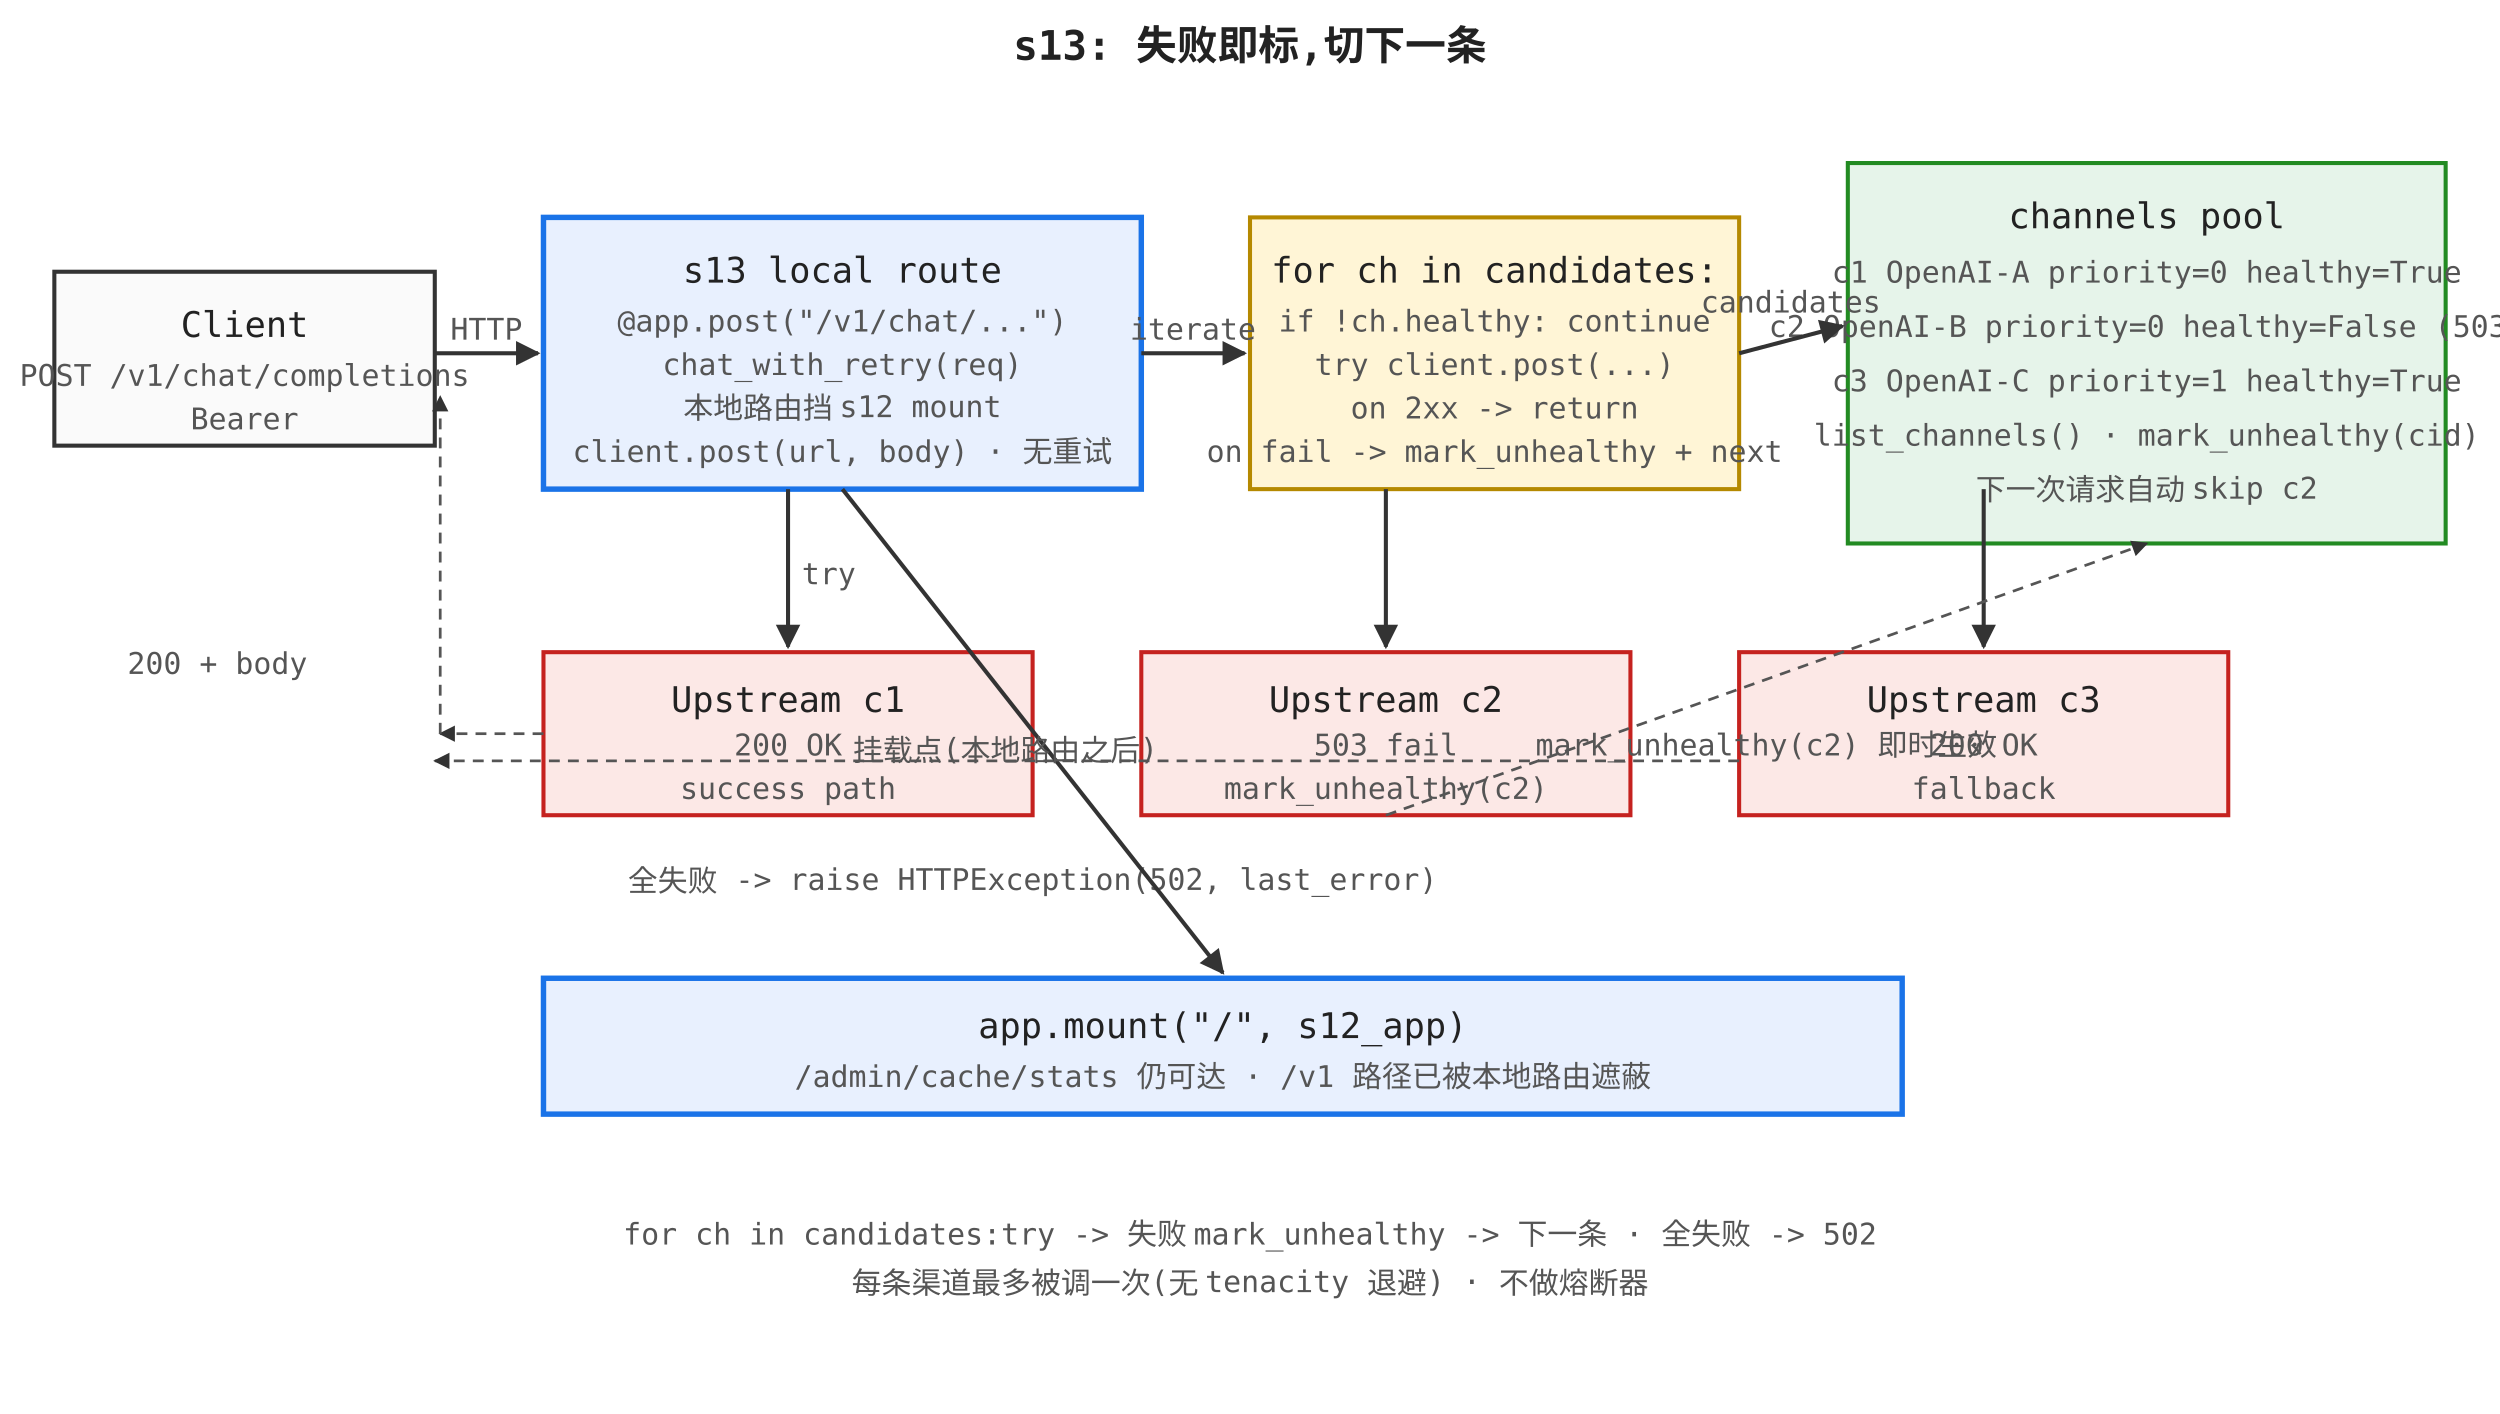
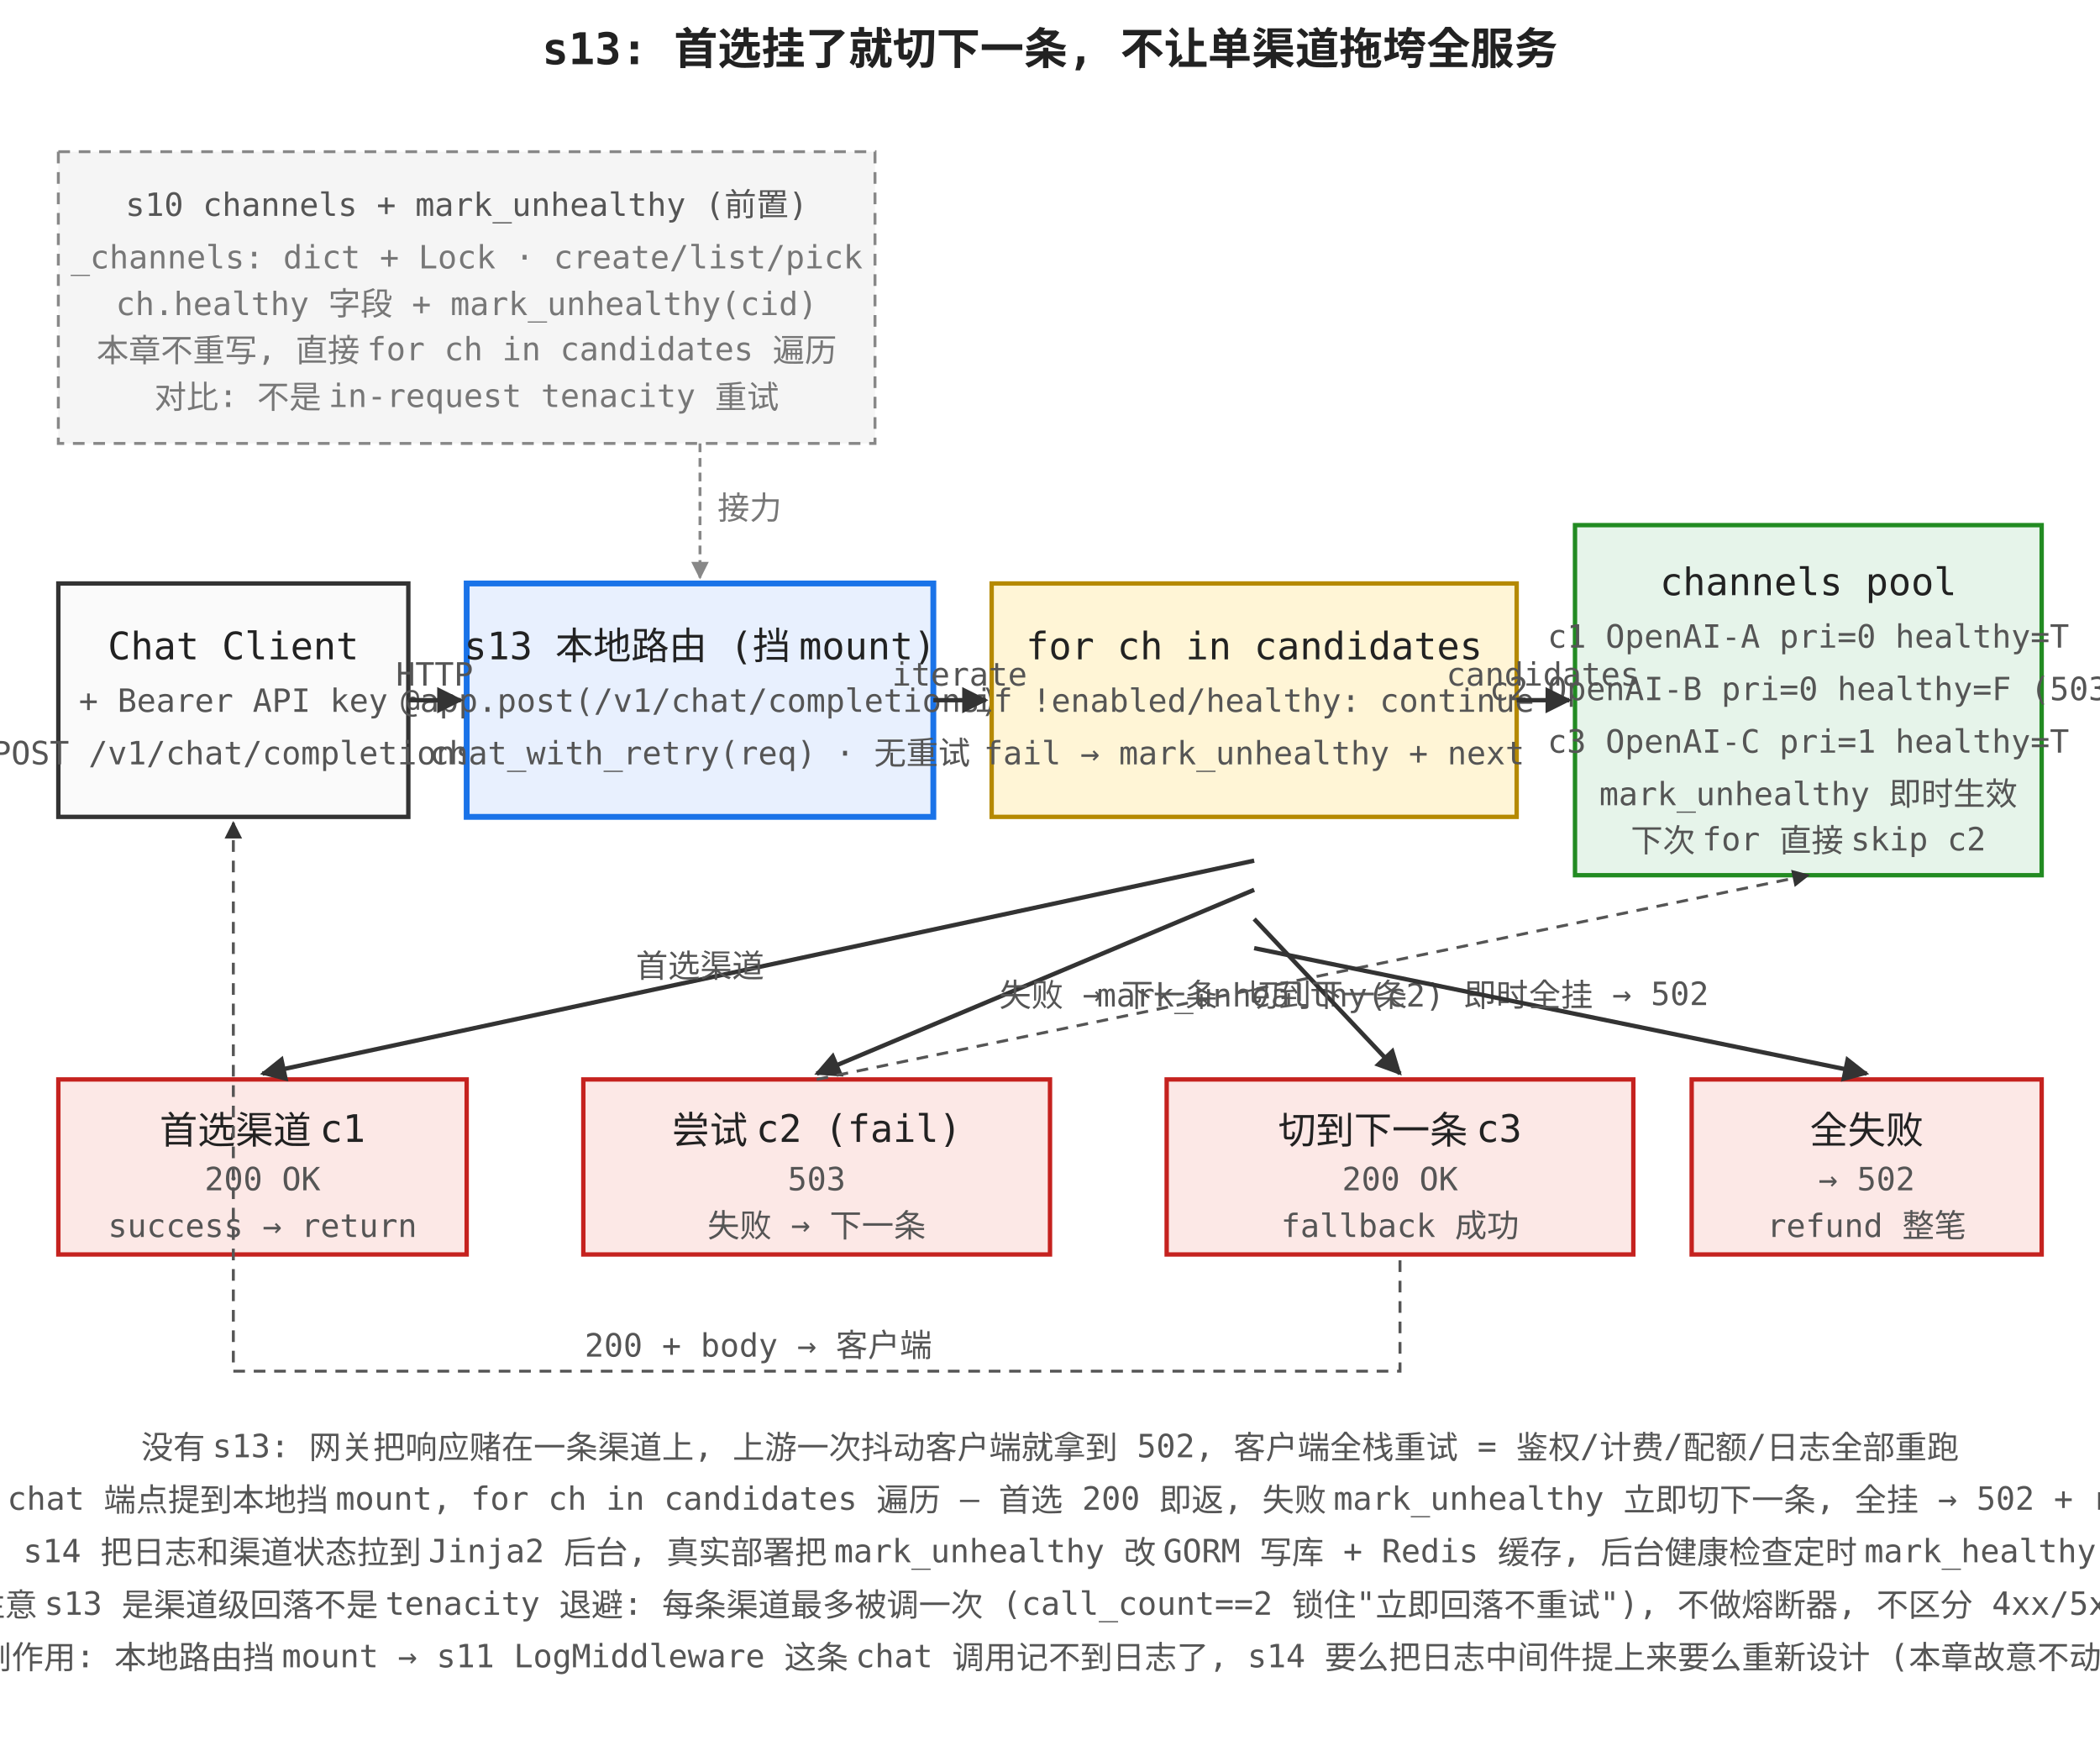
- <svg xmlns="http://www.w3.org/2000/svg" viewBox="0 0 920 520" font-family="monospace">
+ <svg xmlns="http://www.w3.org/2000/svg" viewBox="0 0 720 600" font-family="monospace">
  <style>
    .client     { fill: #fafafa; stroke: #333;    stroke-width: 1.5; }
    .gateway    { fill: #e8f0fe; stroke: #1a73e8; stroke-width: 2;   }
    .middleware { fill: #fff5d6; stroke: #b58900; stroke-width: 1.5; }
    .storage    { fill: #e6f4ea; stroke: #228b22; stroke-width: 1.5; }
    .upstream   { fill: #fce8e6; stroke: #c5221f; stroke-width: 1.5; }
+     .reference  { fill: #f5f5f5; stroke: #888;    stroke-width: 1; stroke-dasharray: 4 3; }
    .title      { font-size: 15px; font-weight: bold; fill: #222; }
    .label      { font-size: 13px; fill: #222; }
    .small      { font-size: 11px; fill: #555; }
+     .refsmall   { font-size: 11px; fill: #777; }
    .arrow      { stroke: #333; stroke-width: 1.5; fill: none; marker-end: url(#arrow); }
    .arrowR     { stroke: #555; stroke-width: 1;   fill: none; marker-end: url(#arrow); stroke-dasharray: 4 3; }
+     .arrowRef   { stroke: #888; stroke-width: 1;   fill: none; marker-end: url(#arrowRef); stroke-dasharray: 3 2; }
  </style>
  <defs>
    <marker id="arrow" viewBox="0 0 10 10" refX="9" refY="5" markerWidth="6" markerHeight="6" orient="auto">
      <path d="M0,0 L10,5 L0,10 z" fill="#333" />
    </marker>
+     <marker id="arrowRef" viewBox="0 0 10 10" refX="9" refY="5" markerWidth="6" markerHeight="6" orient="auto">
+       <path d="M0,0 L10,5 L0,10 z" fill="#888" />
+     </marker>
  </defs>
-   <text x="460" y="22" text-anchor="middle" class="title">s13: 失败即标,切下一条</text>
-   <rect class="client" x="20" y="100" width="140" height="64" />
-   <text x="90" y="124" text-anchor="middle" class="label">Client</text>
-   <text x="90" y="142" text-anchor="middle" class="small">POST /v1/chat/completions</text>
-   <text x="90" y="158" text-anchor="middle" class="small">Bearer</text>
-   <rect class="gateway" x="200" y="80" width="220" height="100" />
-   <text x="310" y="104" text-anchor="middle" class="label">s13 local route</text>
-   <text x="310" y="122" text-anchor="middle" class="small">@app.post("/v1/chat/...")</text>
-   <text x="310" y="138" text-anchor="middle" class="small">chat_with_retry(req)</text>
-   <text x="310" y="154" text-anchor="middle" class="small">本地路由挡 s12 mount</text>
-   <text x="310" y="170" text-anchor="middle" class="small">client.post(url, body) · 无重试</text>
-   <rect class="middleware" x="460" y="80" width="180" height="100" />
-   <text x="550" y="104" text-anchor="middle" class="label">for ch in candidates:</text>
-   <text x="550" y="122" text-anchor="middle" class="small">if !ch.healthy: continue</text>
-   <text x="550" y="138" text-anchor="middle" class="small">try client.post(...)</text>
-   <text x="550" y="154" text-anchor="middle" class="small">on 2xx -&gt; return</text>
-   <text x="550" y="170" text-anchor="middle" class="small">on fail -&gt; mark_unhealthy + next</text>
-   <rect class="storage" x="680" y="60" width="220" height="140" />
-   <text x="790" y="84" text-anchor="middle" class="label">channels pool</text>
-   <text x="790" y="104" text-anchor="middle" class="small" fill="#228b22">c1 OpenAI-A    priority=0 healthy=True</text>
-   <text x="790" y="124" text-anchor="middle" class="small" fill="#c5221f">c2 OpenAI-B    priority=0 healthy=False (503)</text>
-   <text x="790" y="144" text-anchor="middle" class="small" fill="#228b22">c3 OpenAI-C    priority=1 healthy=True</text>
-   <text x="790" y="164" text-anchor="middle" class="small">list_channels() · mark_unhealthy(cid)</text>
-   <text x="790" y="184" text-anchor="middle" class="small">下一次请求自动 skip c2</text>
-   <line class="arrow" x1="160" y1="130" x2="198" y2="130" />
-   <text x="179" y="125" text-anchor="middle" class="small">HTTP</text>
-   <line class="arrow" x1="420" y1="130" x2="458" y2="130" />
-   <text x="439" y="125" text-anchor="middle" class="small">iterate</text>
-   <line class="arrow" x1="640" y1="130" x2="678" y2="120" />
-   <text x="659" y="115" text-anchor="middle" class="small">candidates</text>
-   <rect class="upstream" x="200" y="240" width="180" height="60" />
-   <text x="290" y="262" text-anchor="middle" class="label">Upstream c1</text>
-   <text x="290" y="278" text-anchor="middle" class="small">200 OK</text>
-   <text x="290" y="294" text-anchor="middle" class="small" fill="#228b22">success path</text>
-   <rect class="upstream" x="420" y="240" width="180" height="60" />
-   <text x="510" y="262" text-anchor="middle" class="label">Upstream c2</text>
-   <text x="510" y="278" text-anchor="middle" class="small">503 fail</text>
-   <text x="510" y="294" text-anchor="middle" class="small" fill="#c5221f">mark_unhealthy(c2)</text>
-   <rect class="upstream" x="640" y="240" width="180" height="60" />
-   <text x="730" y="262" text-anchor="middle" class="label">Upstream c3</text>
-   <text x="730" y="278" text-anchor="middle" class="small">200 OK</text>
-   <text x="730" y="294" text-anchor="middle" class="small" fill="#228b22">fallback</text>
-   <line class="arrow" x1="290" y1="180" x2="290" y2="238" />
-   <text x="305" y="215" text-anchor="middle" class="small">try</text>
-   <line class="arrow" x1="510" y1="180" x2="510" y2="238" />
-   <line class="arrow" x1="730" y1="180" x2="730" y2="238" />
-   <line class="arrowR" x1="510" y1="300" x2="790" y2="200" stroke="#c5221f" />
-   <text x="650" y="278" text-anchor="middle" class="small" fill="#c5221f">mark_unhealthy(c2) 即时生效</text>
-   <line class="arrowR" x1="200" y1="270" x2="162" y2="270" stroke="#228b22" />
-   <line class="arrowR" x1="162" y1="270" x2="162" y2="146" stroke="#228b22" />
-   <text x="80" y="248" text-anchor="middle" class="small" fill="#228b22">200 + body</text>
-   <line class="arrowR" x1="640" y1="280" x2="160" y2="280" stroke="#c5221f" />
-   <text x="380" y="328" text-anchor="middle" class="small" fill="#c5221f">全失败 -&gt; raise HTTPException(502, last_error)</text>
-   <rect class="gateway" x="200" y="360" width="500" height="50" />
-   <text x="450" y="382" text-anchor="middle" class="label">app.mount("/", s12_app)</text>
-   <text x="450" y="400" text-anchor="middle" class="small">/admin/cache/stats 仍可达 · /v1 路径已被本地路由遮蔽</text>
-   <line class="arrow" x1="310" y1="180" x2="450" y2="358" />
-   <text x="370" y="280" text-anchor="middle" class="small">挂载点(本地路由之后)</text>
-   <text x="460" y="458" text-anchor="middle" class="small">for ch in candidates:try -&gt; 失败 mark_unhealthy -&gt; 下一条 · 全失败 -&gt; 502</text>
-   <text x="460" y="476" text-anchor="middle" class="small">每条渠道最多被调一次(无 tenacity 退避) · 不做熔断器</text>
+   <text x="360" y="22" text-anchor="middle" class="title">s13: 首选挂了就切下一条, 不让单渠道拖垮全服务</text>
+   <rect class="reference" x="20" y="52" width="280" height="100" />
+   <text x="160" y="74" text-anchor="middle" class="small" fill="#555">s10 channels + mark_unhealthy (前置)</text>
+   <text x="160" y="92" text-anchor="middle" class="refsmall">_channels: dict + Lock · create/list/pick</text>
+   <text x="160" y="108" text-anchor="middle" class="refsmall">ch.healthy 字段 + mark_unhealthy(cid)</text>
+   <text x="160" y="124" text-anchor="middle" class="refsmall">本章不重写, 直接 for ch in candidates 遍历</text>
+   <text x="160" y="140" text-anchor="middle" class="refsmall">对比: 不是 in-request tenacity 重试</text>
+   <rect class="client" x="20" y="200" width="120" height="80" />
+   <text x="80" y="226" text-anchor="middle" class="label">Chat Client</text>
+   <text x="80" y="244" text-anchor="middle" class="small">+ Bearer API key</text>
+   <text x="80" y="262" text-anchor="middle" class="small">POST /v1/chat/completions</text>
+   <rect class="gateway" x="160" y="200" width="160" height="80" />
+   <text x="240" y="226" text-anchor="middle" class="label">s13 本地路由 (挡 mount)</text>
+   <text x="240" y="244" text-anchor="middle" class="small">@app.post(/v1/chat/completions)</text>
+   <text x="240" y="262" text-anchor="middle" class="small">chat_with_retry(req) · 无重试</text>
+   <rect class="middleware" x="340" y="200" width="180" height="80" />
+   <text x="430" y="226" text-anchor="middle" class="label">for ch in candidates</text>
+   <text x="430" y="244" text-anchor="middle" class="small">if !enabled/healthy: continue</text>
+   <text x="430" y="262" text-anchor="middle" class="small">fail → mark_unhealthy + next</text>
+   <rect class="storage" x="540" y="180" width="160" height="120" />
+   <text x="620" y="204" text-anchor="middle" class="label">channels pool</text>
+   <text x="620" y="222" text-anchor="middle" class="small" fill="#228b22">c1 OpenAI-A  pri=0 healthy=T</text>
+   <text x="620" y="240" text-anchor="middle" class="small" fill="#c5221f">c2 OpenAI-B  pri=0 healthy=F (503)</text>
+   <text x="620" y="258" text-anchor="middle" class="small" fill="#228b22">c3 OpenAI-C  pri=1 healthy=T</text>
+   <text x="620" y="276" text-anchor="middle" class="small">mark_unhealthy 即时生效</text>
+   <text x="620" y="292" text-anchor="middle" class="small">下次 for 直接 skip c2</text>
+   <line class="arrow" x1="140" y1="240" x2="158" y2="240" />
+   <text x="149" y="235" text-anchor="middle" class="small">HTTP</text>
+   <line class="arrow" x1="320" y1="240" x2="338" y2="240" />
+   <text x="329" y="235" text-anchor="middle" class="small">iterate</text>
+   <line class="arrow" x1="520" y1="240" x2="538" y2="240" />
+   <text x="529" y="235" text-anchor="middle" class="small">candidates</text>
+   <rect class="upstream" x="20" y="370" width="140" height="60" />
+   <text x="90" y="392" text-anchor="middle" class="label">首选渠道 c1</text>
+   <text x="90" y="408" text-anchor="middle" class="small">200 OK</text>
+   <text x="90" y="424" text-anchor="middle" class="small" fill="#228b22">success → return</text>
+   <line class="arrow" x1="430" y1="295" x2="90" y2="368" />
+   <text x="240" y="335" text-anchor="middle" class="small" fill="#228b22">首选渠道</text>
+   <rect class="upstream" x="200" y="370" width="160" height="60" />
+   <text x="280" y="392" text-anchor="middle" class="label">尝试 c2 (fail)</text>
+   <text x="280" y="408" text-anchor="middle" class="small">503</text>
+   <text x="280" y="424" text-anchor="middle" class="small" fill="#c5221f">失败 → 下一条</text>
+   <line class="arrow" x1="430" y1="305" x2="280" y2="368" />
+   <text x="380" y="345" text-anchor="middle" class="small" fill="#c5221f">失败 → 下一条</text>
+   <line class="arrowR" x1="280" y1="370" x2="620" y2="300" stroke="#c5221f" />
+   <text x="450" y="345" text-anchor="middle" class="small" fill="#c5221f">mark_unhealthy(c2) 即时</text>
+   <rect class="upstream" x="400" y="370" width="160" height="60" />
+   <text x="480" y="392" text-anchor="middle" class="label">切到下一条 c3</text>
+   <text x="480" y="408" text-anchor="middle" class="small">200 OK</text>
+   <text x="480" y="424" text-anchor="middle" class="small" fill="#228b22">fallback 成功</text>
+   <line class="arrow" x1="430" y1="315" x2="480" y2="368" />
+   <text x="455" y="345" text-anchor="middle" class="small" fill="#228b22">切到下一条</text>
+   <polyline class="arrowR" points="480,432 480,470 80,470 80,282" stroke="#228b22" />
+   <text x="260" y="465" text-anchor="middle" class="small" fill="#228b22">200 + body → 客户端</text>
+   <line class="arrowRef" x1="240" y1="152" x2="240" y2="198" />
+   <text x="246" y="178" text-anchor="start" class="refsmall">接力</text>
+   <rect class="upstream" x="580" y="370" width="120" height="60" />
+   <text x="640" y="392" text-anchor="middle" class="label">全失败</text>
+   <text x="640" y="408" text-anchor="middle" class="small">→ 502</text>
+   <text x="640" y="424" text-anchor="middle" class="small" fill="#c5221f">refund 整笔</text>
+   <line class="arrow" x1="430" y1="325" x2="640" y2="368" />
+   <text x="555" y="345" text-anchor="middle" class="small" fill="#c5221f">全挂 → 502</text>
+   <text x="360" y="500" text-anchor="middle" class="small">没有 s13: 网关把响应赌在一条渠道上, 上游一次抖动客户端就拿到 502, 客户端全栈重试 = 鉴权/计费/配额/日志全部重跑</text>
+   <text x="360" y="518" text-anchor="middle" class="small">本章做了啥: chat 端点提到本地挡 mount, for ch in candidates 遍历 — 首选 200 即返, 失败 mark_unhealthy 立即切下一条, 全挂 → 502 + refund 整笔</text>
+   <text x="360" y="536" text-anchor="middle" class="small">后续接力: s14 把日志和渠道状态拉到 Jinja2 后台, 真实部署把 mark_unhealthy 改 GORM 写库 + Redis 缓存, 后台健康检查定时 mark_healthy 自动恢复</text>
+   <text x="360" y="554" text-anchor="middle" class="small">注意 s13 是渠道级回落不是 tenacity 退避: 每条渠道最多被调一次 (call_count==2 锁住"立即回落不重试"), 不做熔断器, 不区分 4xx/5xx</text>
+   <text x="360" y="572" text-anchor="middle" class="small">副作用: 本地路由挡 mount → s11 LogMiddleware 这条 chat 调用记不到日志了, s14 要么把日志中间件提上来要么重新设计 (本章故意不动)</text>
</svg>
